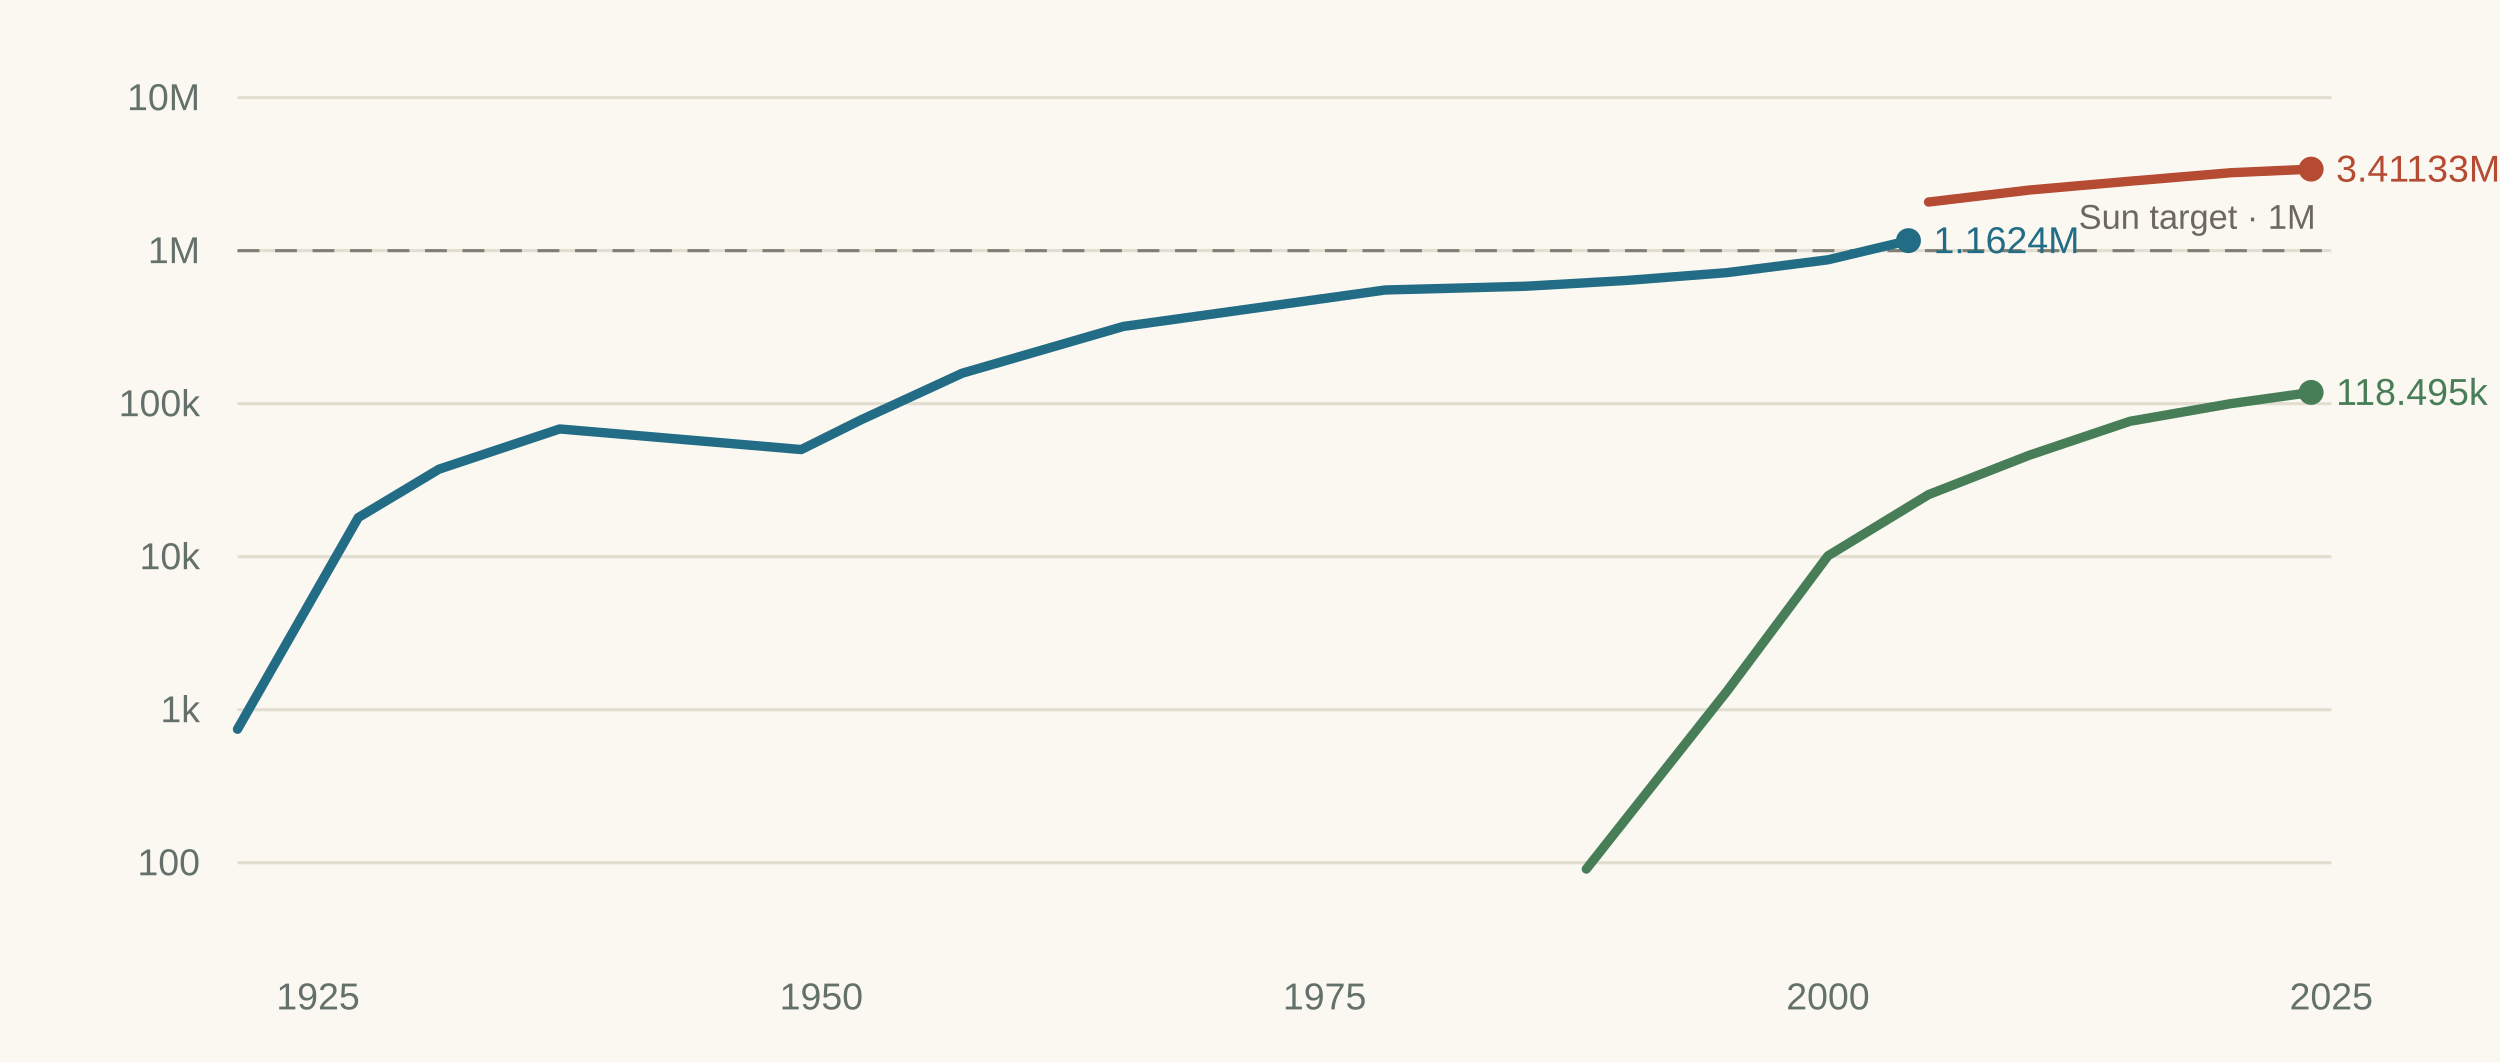
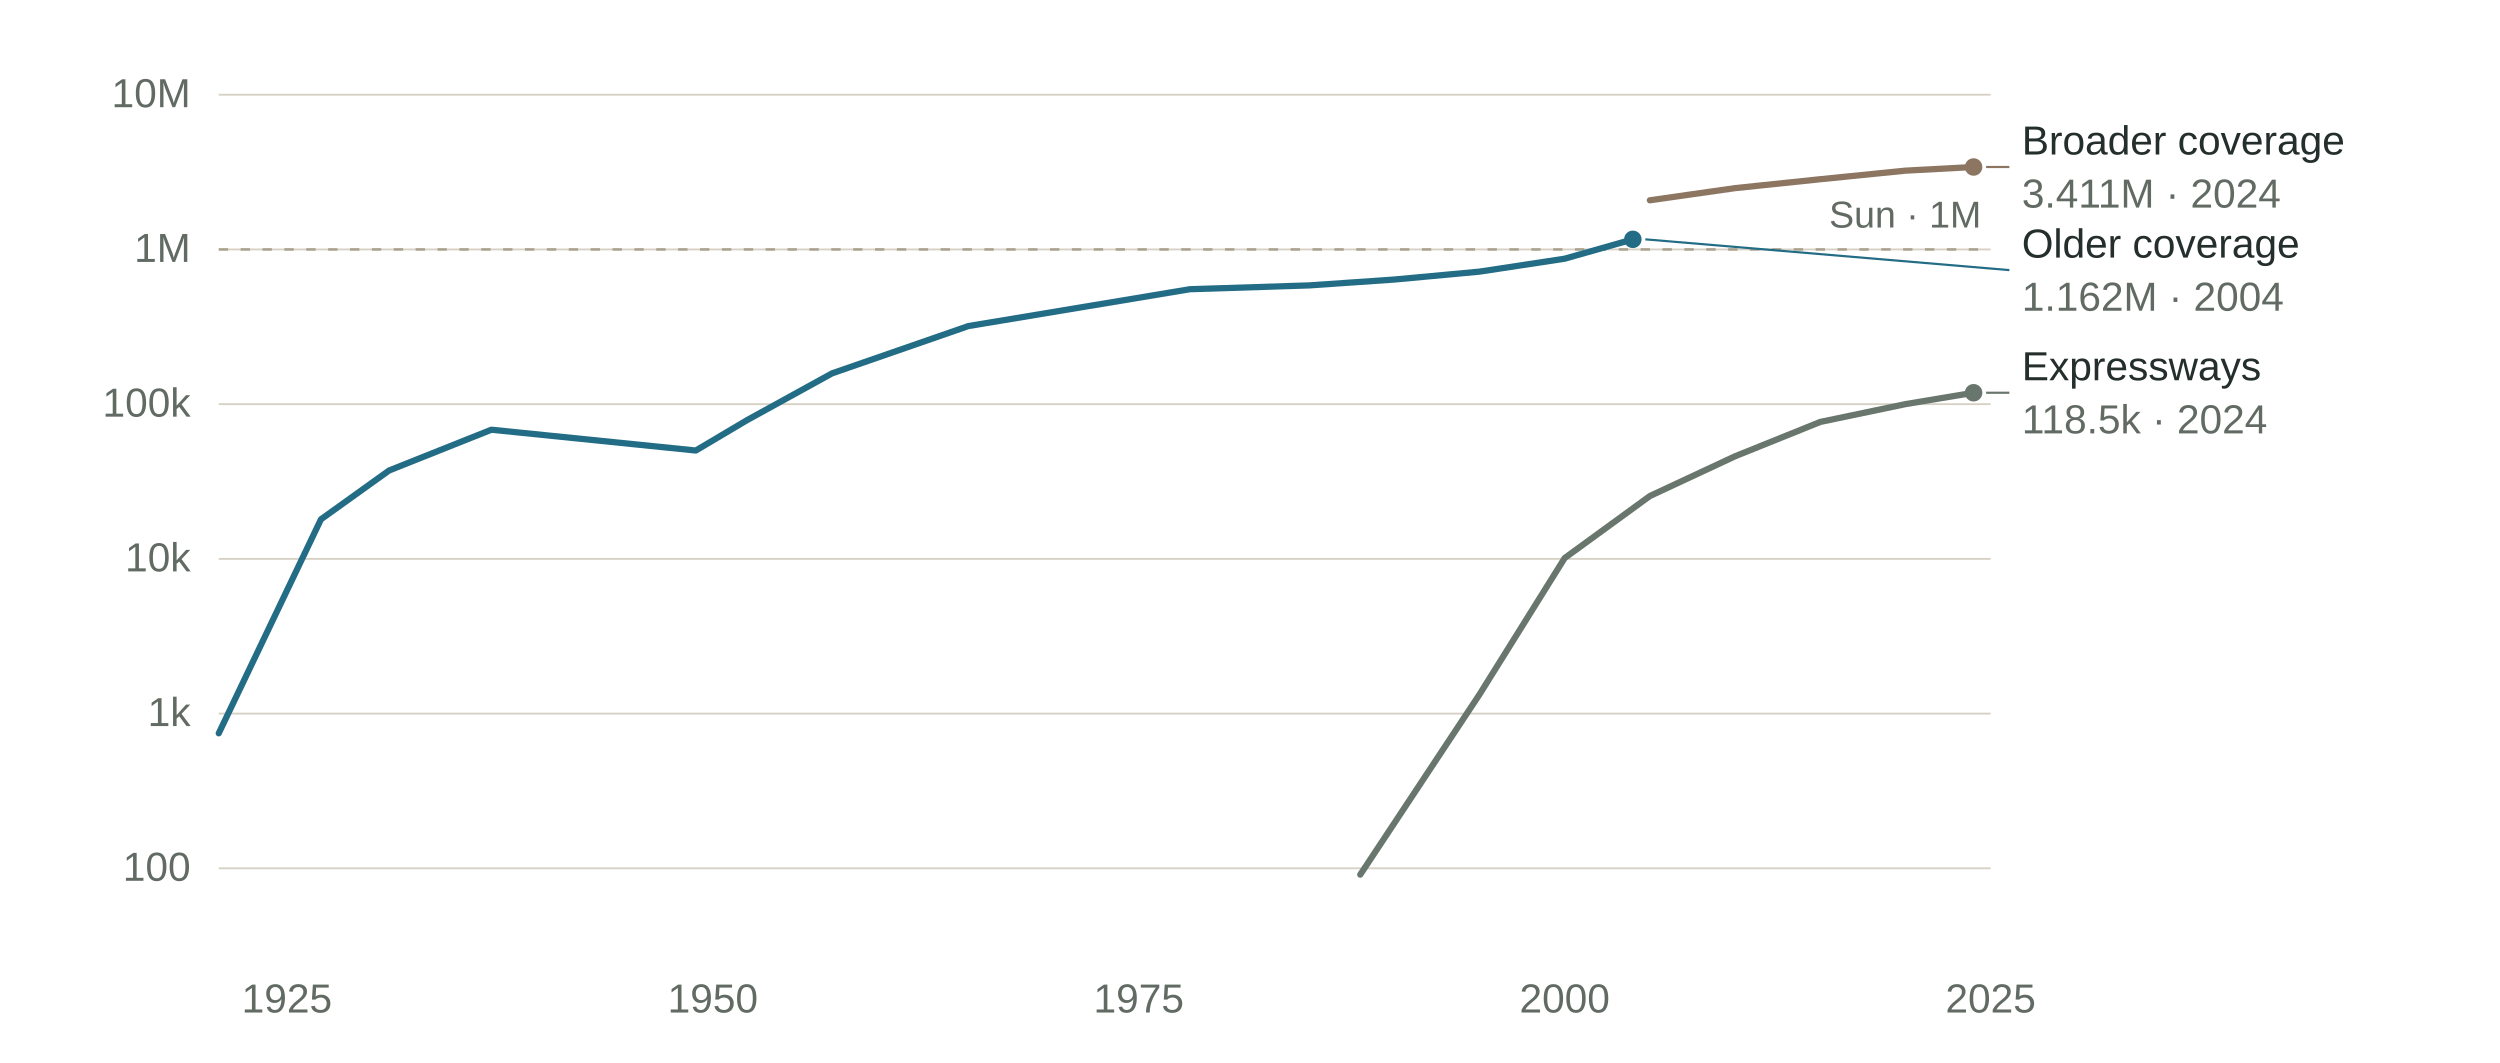
<svg xmlns="http://www.w3.org/2000/svg" viewBox="0 0 800 340" role="img" aria-labelledby="title">
-   <rect width="800" height="340" fill="#faf8f1" />
-   <path d="M76 276.08H746" stroke="#e1ddcf" fill="none" />
-   <text x="64.00" y="280.08" text-anchor="end" fill="#64716b" font-size="12" font-family="Arial,sans-serif">100</text>
-   <path d="M76 227.11H746" stroke="#e1ddcf" fill="none" />
-   <text x="64.00" y="231.11" text-anchor="end" fill="#64716b" font-size="12" font-family="Arial,sans-serif">1k</text>
-   <path d="M76 178.14H746" stroke="#e1ddcf" fill="none" />
-   <text x="64.00" y="182.14" text-anchor="end" fill="#64716b" font-size="12" font-family="Arial,sans-serif">10k</text>
-   <path d="M76 129.18H746" stroke="#e1ddcf" fill="none" />
-   <text x="64.00" y="133.18" text-anchor="end" fill="#64716b" font-size="12" font-family="Arial,sans-serif">100k</text>
-   <path d="M76 80.21H746" stroke="#e1ddcf" fill="none" />
-   <text x="64.00" y="84.21" text-anchor="end" fill="#64716b" font-size="12" font-family="Arial,sans-serif">1M</text>
-   <path d="M76 31.24H746" stroke="#e1ddcf" fill="none" />
-   <text x="64.00" y="35.24" text-anchor="end" fill="#64716b" font-size="12" font-family="Arial,sans-serif">10M</text>
-   <text x="101.77" y="323.00" text-anchor="middle" fill="#64716b" font-size="12" font-family="Arial,sans-serif">1925</text>
-   <text x="262.83" y="323.00" text-anchor="middle" fill="#64716b" font-size="12" font-family="Arial,sans-serif">1950</text>
-   <text x="423.88" y="323.00" text-anchor="middle" fill="#64716b" font-size="12" font-family="Arial,sans-serif">1975</text>
-   <text x="584.94" y="323.00" text-anchor="middle" fill="#64716b" font-size="12" font-family="Arial,sans-serif">2000</text>
-   <text x="746.00" y="323.00" text-anchor="middle" fill="#64716b" font-size="12" font-family="Arial,sans-serif">2025</text>
-   <path d="M76 80.21H746" stroke="#7e8075" stroke-dasharray="7 5" fill="none" />
-   <text x="741.00" y="73.21" text-anchor="end" fill="#6c685d" font-size="11" font-family="Arial,sans-serif">Sun target · 1M</text>
-   <path d="M76.00,233.34 L114.65,165.62 L140.42,150.16 L179.08,137.27 L256.38,143.86 L275.71,134.26 L307.92,119.42 L359.46,104.46 L443.21,92.80 L488.31,91.59 L520.52,89.74 L552.73,87.23 L584.94,83.13 L610.71,77.01" fill="none" stroke="#236c85" stroke-width="3" stroke-linecap="round" stroke-linejoin="round" />
-   <circle cx="610.71" cy="77.01" r="4" fill="#236c85" />
-   <text x="618.71" y="81.01" text-anchor="start" fill="#236c85" font-size="12" font-family="Arial,sans-serif">1.1624M</text>
-   <path d="M617.15,64.65 L649.37,60.81 L681.58,57.98 L713.79,55.28 L739.56,54.12" fill="none" stroke="#b64b33" stroke-width="3" stroke-linecap="round" stroke-linejoin="round" />
-   <circle cx="739.56" cy="54.12" r="4" fill="#b64b33" />
-   <text x="747.56" y="58.12" text-anchor="start" fill="#b64b33" font-size="12" font-family="Arial,sans-serif">3.41133M</text>
-   <path d="M507.63,278.08 L552.73,221.05 L584.94,177.87 L617.15,158.26 L649.37,145.67 L681.58,134.81 L713.79,129.17 L739.56,125.57" fill="none" stroke="#477e58" stroke-width="3" stroke-linecap="round" stroke-linejoin="round" />
-   <circle cx="739.56" cy="125.57" r="4" fill="#477e58" />
-   <text x="747.56" y="129.57" text-anchor="start" fill="#477e58" font-size="12" font-family="Arial,sans-serif">118.495k</text>
+   <path d="M70 277.86H637" stroke="#d6d1c4" stroke-width=".6" fill="none" />
+   <text x="61.00" y="281.86" text-anchor="end" fill="#626b63" font-size="13" font-family="Arial,sans-serif">100</text>
+   <path d="M70 228.35H637" stroke="#d6d1c4" stroke-width=".6" fill="none" />
+   <text x="61.00" y="232.35" text-anchor="end" fill="#626b63" font-size="13" font-family="Arial,sans-serif">1k</text>
+   <path d="M70 178.84H637" stroke="#d6d1c4" stroke-width=".6" fill="none" />
+   <text x="61.00" y="182.84" text-anchor="end" fill="#626b63" font-size="13" font-family="Arial,sans-serif">10k</text>
+   <path d="M70 129.33H637" stroke="#d6d1c4" stroke-width=".6" fill="none" />
+   <text x="61.00" y="133.33" text-anchor="end" fill="#626b63" font-size="13" font-family="Arial,sans-serif">100k</text>
+   <path d="M70 79.82H637" stroke="#d6d1c4" stroke-width=".6" fill="none" />
+   <text x="61.00" y="83.82" text-anchor="end" fill="#626b63" font-size="13" font-family="Arial,sans-serif">1M</text>
+   <path d="M70 30.31H637" stroke="#d6d1c4" stroke-width=".6" fill="none" />
+   <text x="61.00" y="34.31" text-anchor="end" fill="#626b63" font-size="13" font-family="Arial,sans-serif">10M</text>
+   <text x="91.81" y="324.00" text-anchor="middle" fill="#626b63" font-size="13" font-family="Arial,sans-serif">1925</text>
+   <text x="228.11" y="324.00" text-anchor="middle" fill="#626b63" font-size="13" font-family="Arial,sans-serif">1950</text>
+   <text x="364.40" y="324.00" text-anchor="middle" fill="#626b63" font-size="13" font-family="Arial,sans-serif">1975</text>
+   <text x="500.70" y="324.00" text-anchor="middle" fill="#626b63" font-size="13" font-family="Arial,sans-serif">2000</text>
+   <text x="637.00" y="324.00" text-anchor="middle" fill="#626b63" font-size="13" font-family="Arial,sans-serif">2025</text>
+   <path d="M70 79.82H637" stroke="#a9a18e" stroke-width=".8" stroke-dasharray="3 4" fill="none" />
+   <text x="634.00" y="72.82" text-anchor="end" fill="#626b63" font-size="12" font-family="Arial,sans-serif">Sun · 1M</text>
+   <path d="M70.00,234.65 L102.71,166.18 L124.52,150.55 L157.23,137.51 L222.65,144.17 L239.01,134.47 L266.27,119.47 L309.88,104.34 L380.76,92.55 L418.92,91.33 L446.18,89.45 L473.44,86.92 L500.70,82.78 L522.51,76.59" fill="none" stroke="#236c85" stroke-width="2" stroke-linecap="round" stroke-linejoin="round" />
+   <circle cx="522.51" cy="76.59" r="2.8" fill="#236c85" />
+   <path d="M527.96,64.09 L555.22,60.20 L582.48,57.35 L609.74,54.61 L631.55,53.44" fill="none" stroke="#8c7561" stroke-width="2" stroke-linecap="round" stroke-linejoin="round" />
+   <circle cx="631.55" cy="53.44" r="2.8" fill="#8c7561" />
+   <path d="M435.28,279.88 L473.44,222.22 L500.70,178.57 L527.96,158.73 L555.22,146.01 L582.48,135.02 L609.74,129.32 L631.55,125.68" fill="none" stroke="#68766d" stroke-width="2" stroke-linecap="round" stroke-linejoin="round" />
+   <circle cx="631.55" cy="125.68" r="2.8" fill="#68766d" />
+   <path d="M635.55 53.44L643 53.44" stroke="#8c7561" stroke-width=".7" fill="none" />
+   <text x="647.00" y="49.44" text-anchor="start" fill="#242e2c" font-size="13" font-family="Arial,sans-serif">Broader coverage</text>
+   <text x="647.00" y="66.44" text-anchor="start" fill="#626b63" font-size="13" font-family="Arial,sans-serif">3.411M · 2024</text>
+   <path d="M526.51 76.59L643 86.44" stroke="#236c85" stroke-width=".7" fill="none" />
+   <text x="647.00" y="82.44" text-anchor="start" fill="#242e2c" font-size="13" font-family="Arial,sans-serif">Older coverage</text>
+   <text x="647.00" y="99.44" text-anchor="start" fill="#626b63" font-size="13" font-family="Arial,sans-serif">1.162M · 2004</text>
+   <path d="M635.55 125.68L643 125.68" stroke="#68766d" stroke-width=".7" fill="none" />
+   <text x="647.00" y="121.68" text-anchor="start" fill="#242e2c" font-size="13" font-family="Arial,sans-serif">Expressways</text>
+   <text x="647.00" y="138.68" text-anchor="start" fill="#626b63" font-size="13" font-family="Arial,sans-serif">118.5k · 2024</text>
</svg>
